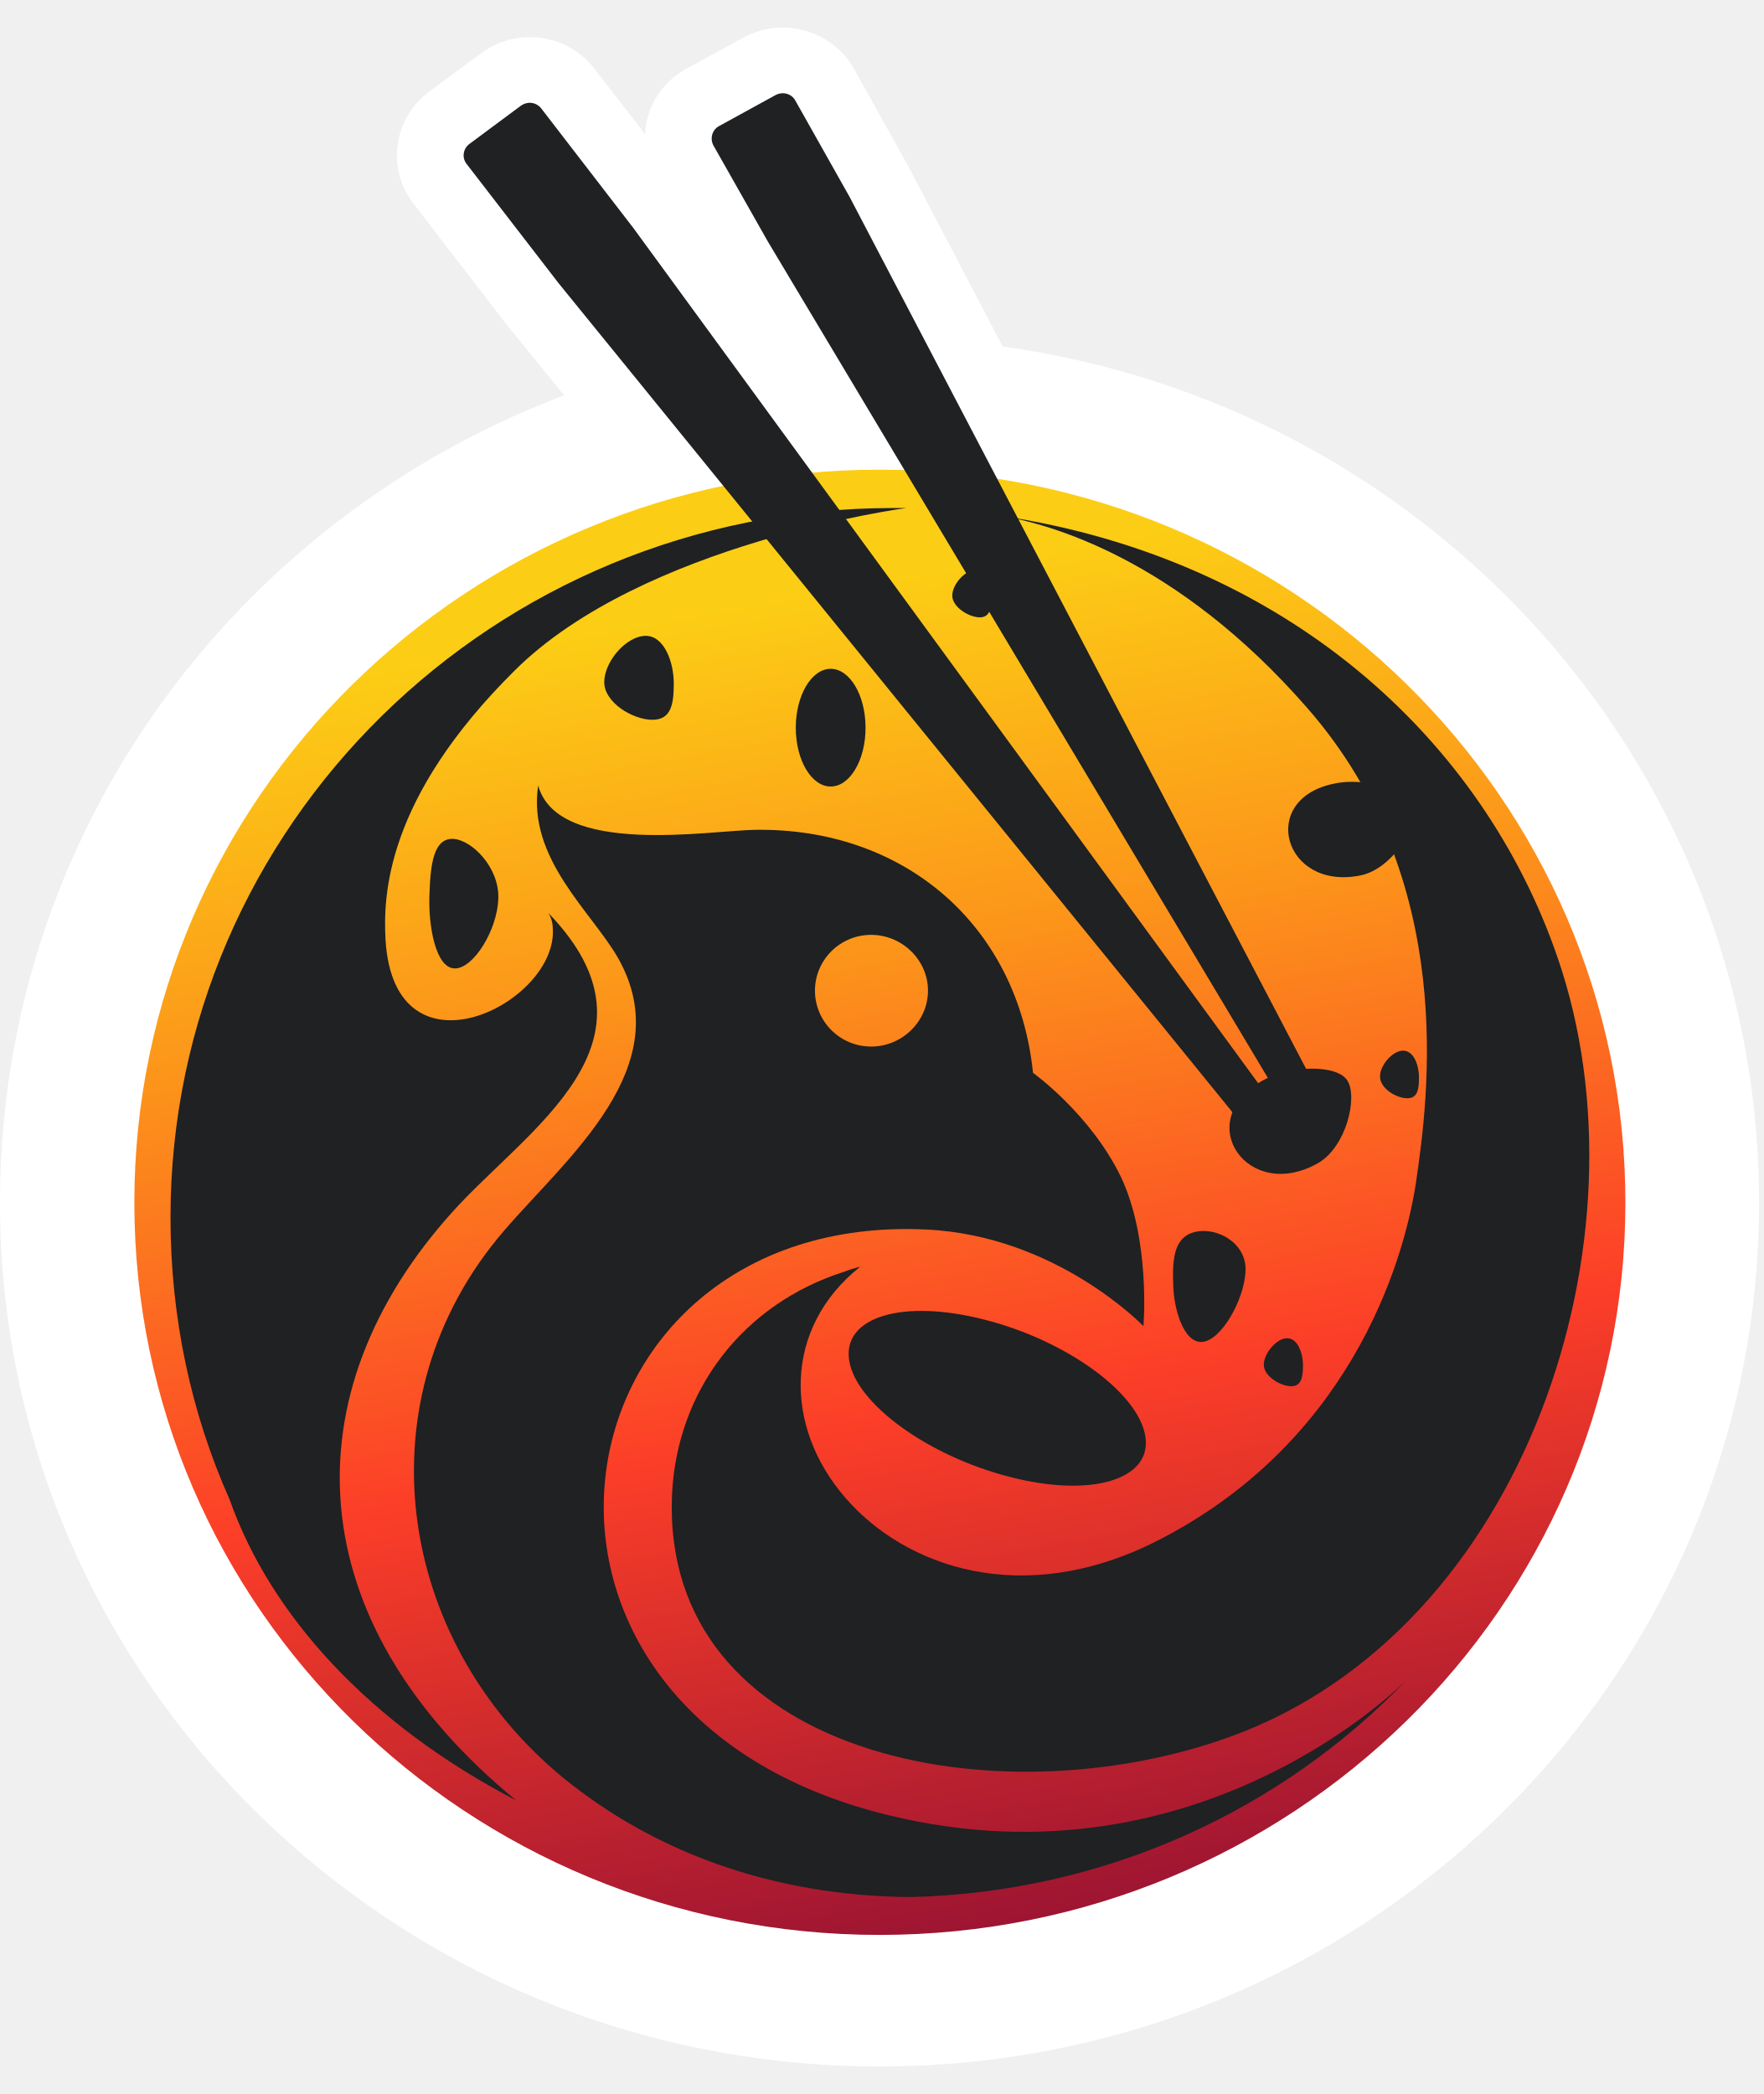
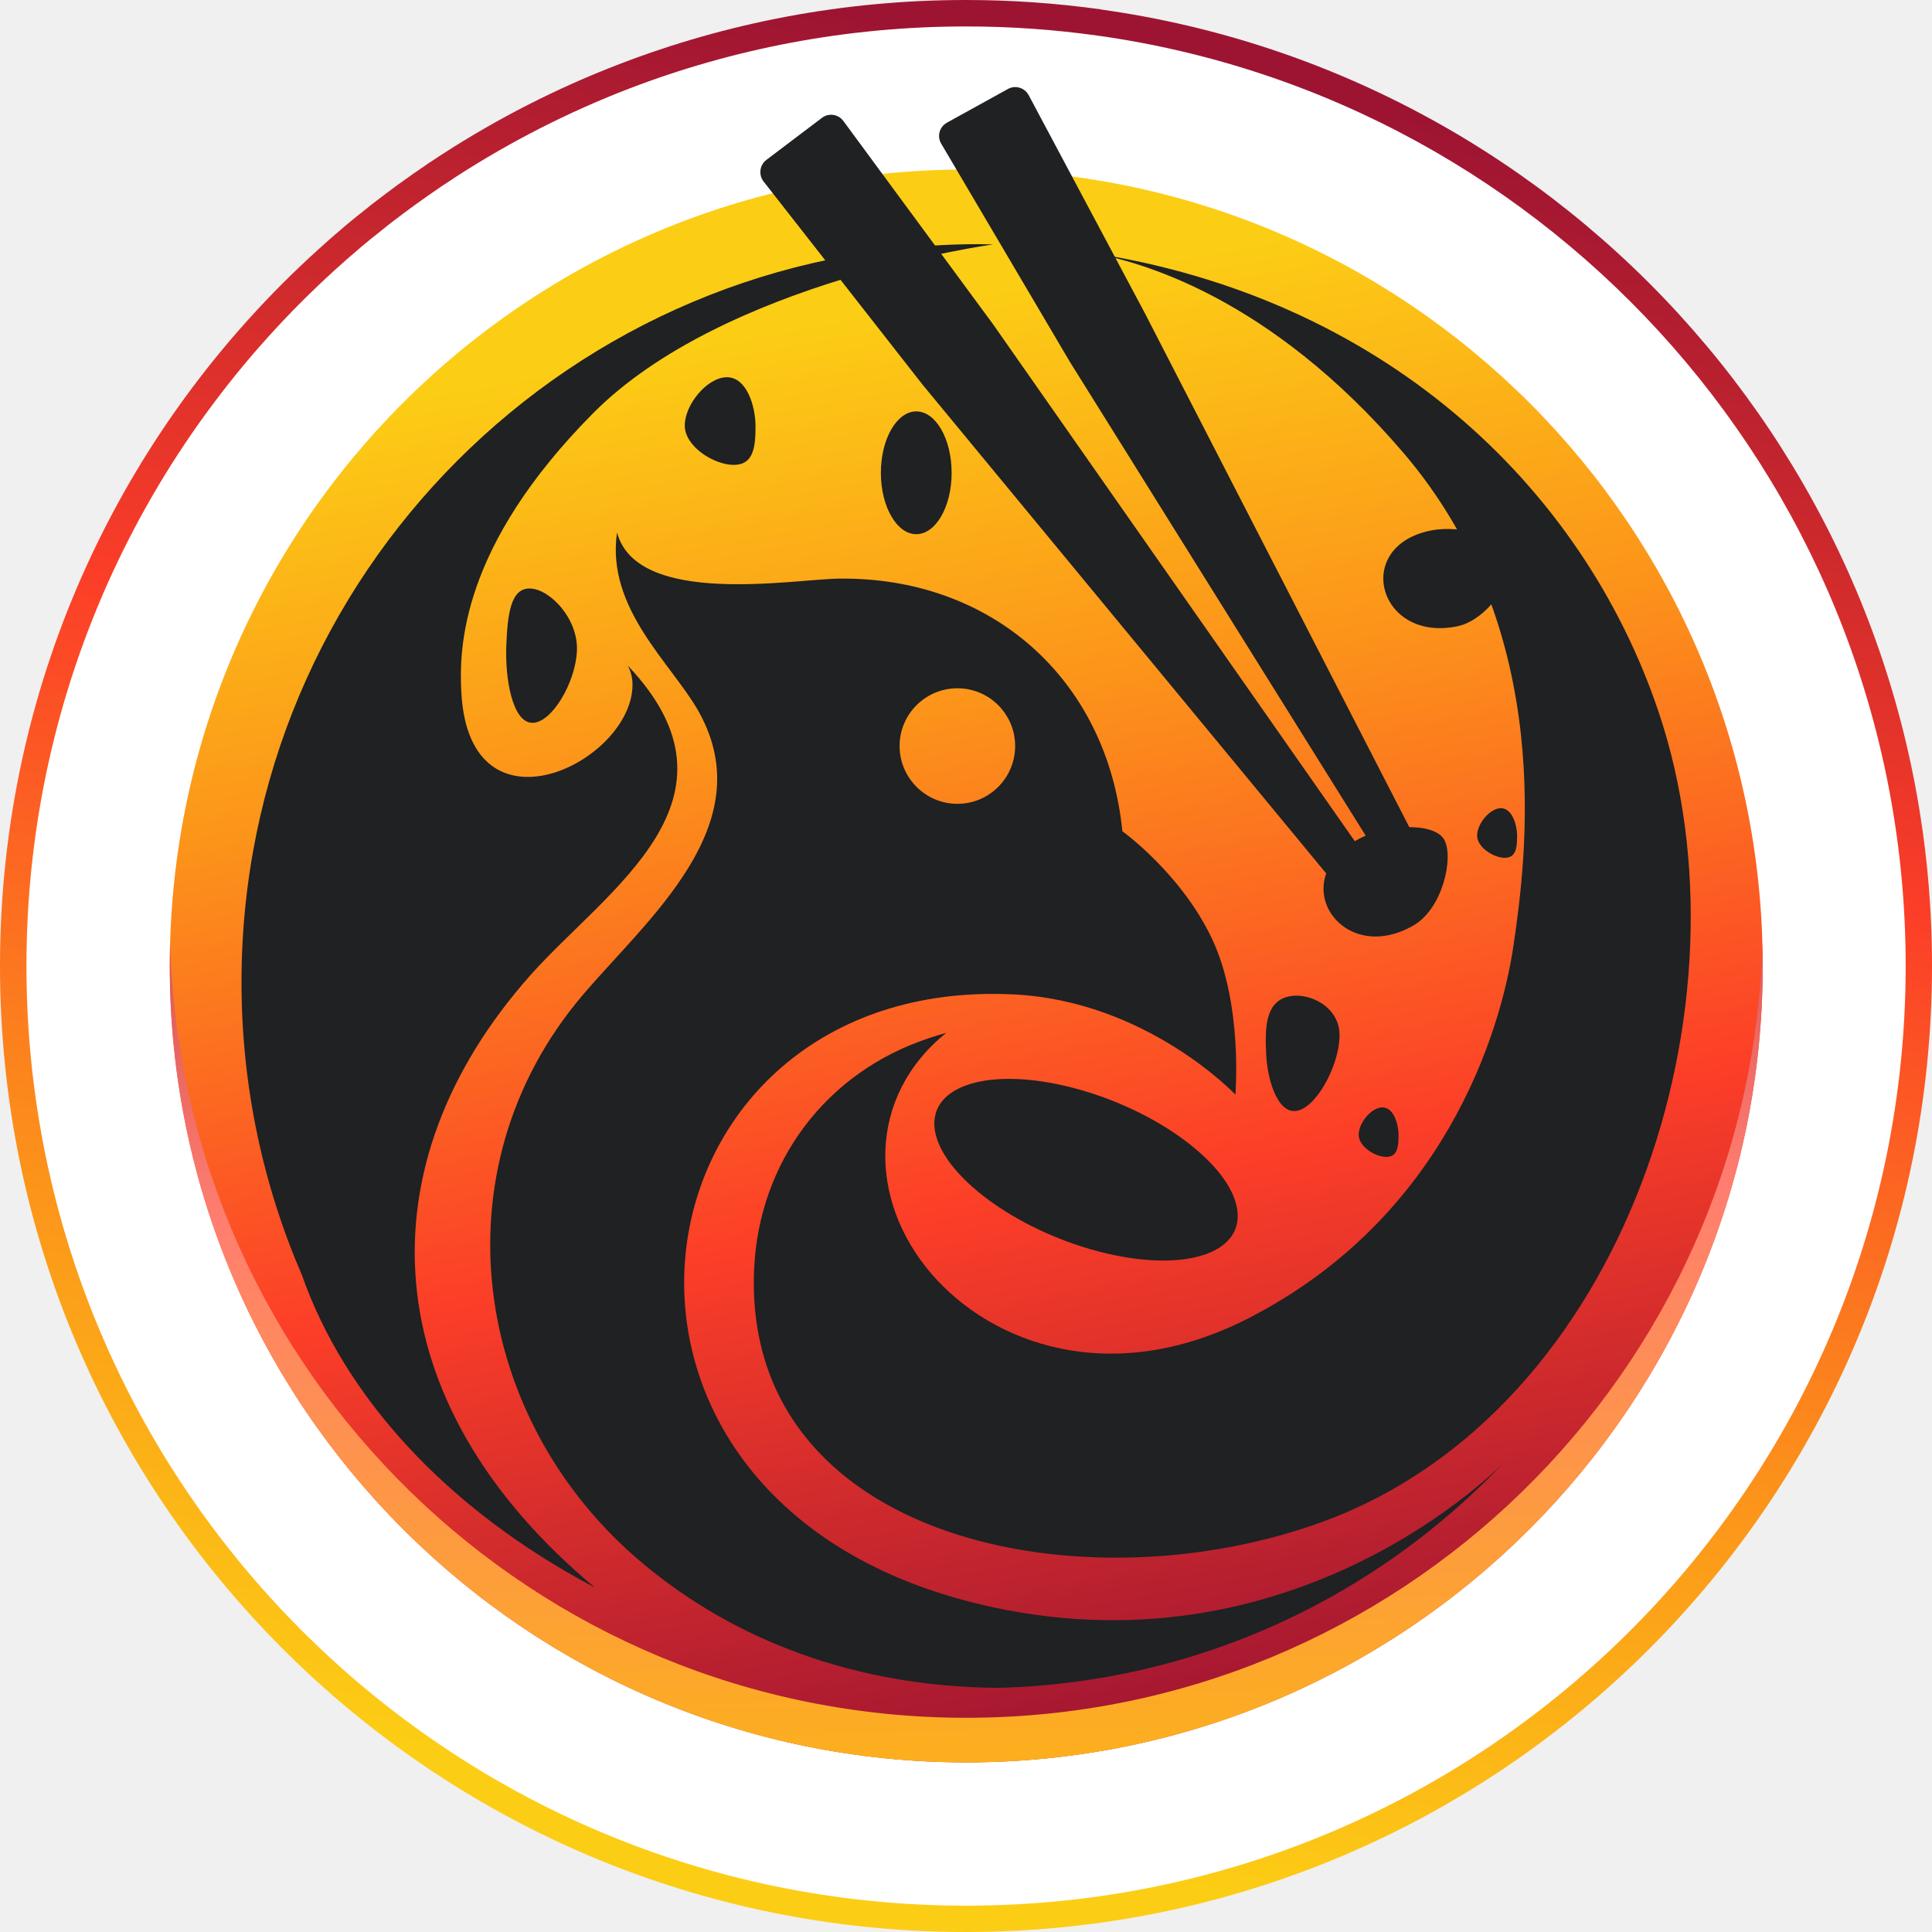
- <svg xmlns="http://www.w3.org/2000/svg" width="32px" height="38px" viewBox="0 0 32 37" version="1.1">
+ <svg xmlns="http://www.w3.org/2000/svg" width="16" height="16" viewBox="0 0 16 16" fill="none">
+   <path d="M5.129 0.531C4.613 0.729 4.123 0.98 3.666 1.275C3.625 1.302 3.584 1.329 3.544 1.355L3.539 1.359C3.459 1.413 3.38 1.468 3.303 1.524L3.296 1.529C3.26 1.555 3.223 1.583 3.187 1.61L3.17 1.623C3.135 1.649 3.099 1.677 3.064 1.704L3.055 1.712C3.022 1.738 2.99 1.763 2.958 1.789L2.94 1.804C2.907 1.83 2.875 1.857 2.843 1.884L2.818 1.906C2.786 1.933 2.754 1.96 2.723 1.988L2.712 1.998C1.049 3.464 0 5.609 0 8C0 12.418 3.582 16 8 16C12.418 16 16 12.418 16 8C16 3.962 13.008 0.623 9.12 0.079L9.12 0.078C8.754 0.027 8.38 0 8 0C6.988 0 6.02 0.188 5.129 0.531Z" fill="url(#paint0_linear_1418_6932)" />
+   <path d="M5.207 0.735C4.706 0.928 4.229 1.172 3.784 1.459C3.744 1.485 3.705 1.511 3.666 1.537L3.661 1.54C3.583 1.593 3.506 1.647 3.431 1.701L3.425 1.706C3.389 1.732 3.353 1.758 3.318 1.785L3.302 1.797C3.268 1.823 3.233 1.849 3.199 1.876L3.19 1.884C3.158 1.909 3.127 1.934 3.096 1.959L3.078 1.973C3.047 1.999 3.015 2.025 2.984 2.051L2.96 2.072C2.929 2.099 2.898 2.125 2.867 2.152L2.856 2.162C1.239 3.588 0.219 5.675 0.219 8C0.219 12.298 3.703 15.782 8 15.782C12.298 15.782 15.782 12.298 15.782 8C15.782 4.072 12.872 0.825 9.09 0.295L9.09 0.295C8.734 0.245 8.37 0.219 8 0.219C7.016 0.219 6.074 0.402 5.207 0.735H5.207Z" fill="white" />
+   <path d="M8.002 14.595C4.359 14.595 1.406 11.642 1.406 8C1.406 4.357 4.359 1.404 8.002 1.404C11.645 1.404 14.598 4.357 14.598 8C14.598 11.642 11.645 14.595 8.002 14.595Z" fill="url(#paint1_linear_1418_6932)" />
+   <path d="M8.112 2.022C4.736 2.022 2 4.759 2 8.134C2 8.996 2.179 9.817 2.501 10.561C2.85 11.557 3.688 12.494 4.926 13.147C3.082 11.608 3.001 9.645 4.39 8.079C5.021 7.367 6.251 6.622 5.199 5.512C5.22 5.551 5.233 5.593 5.237 5.639C5.283 6.288 3.893 6.996 3.821 5.741C3.799 5.361 3.821 4.523 4.909 3.425C5.996 2.327 8.226 2.024 8.226 2.024L8.112 2.022ZM5.789 5.898C6.308 6.835 5.359 7.612 4.822 8.245C3.601 9.685 3.902 11.766 5.331 12.954C6.079 13.577 7.07 13.968 8.262 13.978C9.913 13.938 11.398 13.228 12.456 12.11C12.456 12.11 10.72 13.927 8.082 13.278C4.48 12.392 5.175 8.081 8.39 8.235C9.497 8.288 10.231 9.065 10.231 9.065C10.231 9.065 10.294 8.32 10.039 7.778C9.784 7.235 9.295 6.884 9.295 6.884C9.168 5.617 8.204 4.774 6.944 4.792C6.57 4.797 5.276 5.028 5.11 4.41C5.017 5.043 5.568 5.5 5.789 5.898ZM7.929 6.657C7.665 6.657 7.45 6.442 7.45 6.178C7.45 5.914 7.665 5.7 7.929 5.7C8.193 5.7 8.407 5.914 8.407 6.178C8.407 6.442 8.193 6.657 7.929 6.657ZM10.342 10.916C9.206 11.499 8.213 11.131 7.712 10.547C7.189 9.937 7.182 9.081 7.836 8.554C7.789 8.567 7.743 8.581 7.698 8.596C6.844 8.876 6.283 9.619 6.245 10.517C6.152 12.764 8.985 13.334 10.974 12.595C13.462 11.67 14.549 8.308 13.736 5.896C13.1 4.008 11.438 2.459 9.021 2.091C9.433 2.161 10.511 2.453 11.619 3.746C12.895 5.235 12.64 7.107 12.534 7.831C12.427 8.554 11.959 10.086 10.342 10.916Z" fill="#1F2123" />
+   <path d="M11.113 7.391L7.639 3.184L6.322 1.501C6.281 1.446 6.291 1.366 6.347 1.324L6.807 0.976C6.862 0.934 6.941 0.945 6.983 1L8.226 2.688L11.377 7.191C11.411 7.239 11.395 7.349 11.33 7.398C11.264 7.448 11.15 7.436 11.113 7.391ZM11.445 7.137L8.858 2.993L7.793 1.187C7.759 1.126 7.781 1.05 7.842 1.016L8.347 0.737C8.408 0.703 8.484 0.726 8.518 0.786L9.482 2.595L11.736 6.976C11.762 7.029 11.731 7.135 11.659 7.175C11.587 7.214 11.476 7.186 11.445 7.137Z" fill="#1F2123" />
+   <path d="M4.405 5.986C4.566 5.993 4.767 5.655 4.778 5.388C4.788 5.121 4.554 4.88 4.392 4.874C4.23 4.867 4.203 5.083 4.193 5.35C4.182 5.617 4.243 5.98 4.405 5.986ZM10.246 10.015C10.189 9.641 9.582 9.191 8.89 9.01C8.199 8.829 7.685 8.986 7.742 9.36C7.8 9.733 8.407 10.183 9.098 10.364C9.79 10.545 10.303 10.389 10.246 10.015ZM7.588 3.407C7.427 3.407 7.295 3.635 7.295 3.916C7.295 4.196 7.427 4.424 7.588 4.424C7.75 4.424 7.881 4.196 7.881 3.916C7.881 3.635 7.75 3.407 7.588 3.407ZM6.02 3.124C5.858 3.124 5.671 3.349 5.671 3.524C5.671 3.699 5.914 3.85 6.076 3.85C6.238 3.85 6.257 3.708 6.257 3.533C6.257 3.359 6.182 3.124 6.02 3.124ZM12.517 4.614C12.485 4.455 12.109 4.341 11.847 4.394C11.199 4.526 11.415 5.32 12.067 5.187C12.329 5.134 12.55 4.772 12.517 4.614ZM12.43 6.693C12.339 6.693 12.233 6.821 12.233 6.92C12.233 7.018 12.37 7.104 12.462 7.104C12.553 7.104 12.564 7.024 12.564 6.925C12.564 6.826 12.521 6.693 12.43 6.693ZM11.959 6.952C11.875 6.808 11.469 6.821 11.231 6.96C10.641 7.305 11.117 8.009 11.709 7.662C11.948 7.523 12.043 7.096 11.959 6.952ZM10.758 9.195C10.926 9.142 11.104 8.784 11.093 8.554C11.081 8.324 10.819 8.205 10.651 8.258C10.484 8.311 10.474 8.504 10.486 8.734C10.498 8.963 10.591 9.248 10.758 9.195ZM11.449 9.171C11.357 9.171 11.252 9.299 11.252 9.397C11.252 9.496 11.389 9.581 11.48 9.581C11.572 9.581 11.582 9.501 11.582 9.403C11.582 9.304 11.54 9.171 11.449 9.171Z" fill="#1F2123" />
+   <path d="M8.002 14.596C4.359 14.596 1.406 11.643 1.406 8C1.406 7.938 1.407 7.877 1.409 7.815C1.507 11.372 4.421 14.226 8.002 14.226C11.583 14.226 14.497 11.372 14.595 7.815C14.596 7.877 14.598 7.938 14.598 8C14.598 11.643 11.645 14.596 8.002 14.596Z" fill="url(#paint2_linear_1418_6932)" />
  <defs>
-     <linearGradient id="linear0" gradientUnits="userSpaceOnUse" x1="18.987" y1="14.689" x2="25.198" y2="48.422" gradientTransform="matrix(0.727273,0,0,0.711538,0,0)">
-       <stop offset="0" style="stop-color:rgb(98.824%,80.392%,8.235%);stop-opacity:1;" />
-       <stop offset="0.271" style="stop-color:rgb(98.824%,58.039%,10.196%);stop-opacity:1;" />
-       <stop offset="0.612" style="stop-color:rgb(98.824%,24.314%,15.686%);stop-opacity:1;" />
-       <stop offset="1" style="stop-color:rgb(61.569%,7.843%,19.608%);stop-opacity:1;" />
+     <linearGradient id="paint0_linear_1418_6932" x1="6.719" y1="15.036" x2="9.371" y2="0.569" gradientUnits="userSpaceOnUse">
+       <stop stop-color="#FCCD15" />
+       <stop offset="0.271" stop-color="#FC941A" />
+       <stop offset="0.612" stop-color="#FC3E28" />
+       <stop offset="1" stop-color="#9D1432" />
+     </linearGradient>
+     <linearGradient id="paint1_linear_1418_6932" x1="7.025" y1="2.641" x2="9.212" y2="14.568" gradientUnits="userSpaceOnUse">
+       <stop stop-color="#FCCD15" />
+       <stop offset="0.271" stop-color="#FC941A" />
+       <stop offset="0.612" stop-color="#FC3E28" />
+       <stop offset="1" stop-color="#9D1432" />
+     </linearGradient>
+     <linearGradient id="paint2_linear_1418_6932" x1="8.157" y1="14.936" x2="7.921" y2="3.92" gradientUnits="userSpaceOnUse">
+       <stop stop-color="#FCB317" />
+       <stop offset="0.451" stop-color="#FF7E70" />
+       <stop offset="1" stop-color="#9D1432" />
    </linearGradient>
  </defs>
-   <g id="surface1">
-     <path style=" stroke:none;fill-rule:nonzero;fill:rgb(100%,100%,100%);fill-opacity:1;" d="M 15.961 5.637 C 7.148 5.637 0 12.652 0 21.324 C 0 29.984 7.148 37 15.961 37 C 24.773 37 31.922 29.984 31.922 21.324 C 31.922 12.652 24.773 5.637 15.961 5.637 Z M 15.809 16.465 C 15.242 16.465 14.785 16.922 14.785 17.477 C 14.785 18.031 15.242 18.492 15.809 18.492 C 16.371 18.492 16.836 18.031 16.836 17.477 C 16.836 16.922 16.371 16.465 15.809 16.465 Z M 18.156 8.859 C 23.332 9.633 26.902 12.902 28.266 16.879 C 30.016 21.965 27.68 29.059 22.348 31.008 C 18.078 32.566 11.992 31.367 12.191 26.629 C 12.281 24.734 13.48 23.164 15.32 22.574 C 15.406 22.543 15.508 22.512 15.605 22.488 C 14.211 23.598 14.223 25.398 15.34 26.684 C 16.418 27.926 18.547 28.699 20.984 27.469 C 24.453 25.715 25.461 22.488 25.695 20.965 C 25.918 19.438 26.469 15.484 23.723 12.348 C 21.348 9.621 19.031 9 18.156 8.859 Z M 9.766 13.75 C 10.121 15.047 12.891 14.57 13.699 14.559 C 16.406 14.516 18.465 16.289 18.742 18.969 C 18.742 18.969 19.785 19.711 20.34 20.855 C 20.883 22 20.75 23.566 20.75 23.566 C 20.75 23.566 19.176 21.922 16.805 21.812 C 9.898 21.488 8.414 30.582 16.141 32.445 C 21.805 33.82 25.527 29.984 25.527 29.984 C 23.254 32.348 20.062 33.84 16.527 33.926 C 13.965 33.906 11.84 33.078 10.23 31.77 C 7.172 29.266 6.527 24.875 9.145 21.836 C 10.297 20.496 12.324 18.859 11.219 16.891 C 10.742 16.051 9.566 15.082 9.766 13.75 Z M 3.094 21.594 C 3.094 14.48 8.957 8.719 16.207 8.719 L 16.449 8.719 C 16.449 8.719 11.66 9.352 9.332 11.672 C 6.992 13.992 6.949 15.758 6.992 16.551 C 7.027 17.152 7.402 17.926 8.223 18.164 C 8.367 18.078 8.523 18 8.68 17.926 C 9.477 17.543 10.086 17.086 10.031 16.344 C 10.031 16.246 9.996 16.148 9.953 16.07 C 12.215 18.414 9.566 19.984 8.215 21.488 C 5.23 24.789 5.41 28.926 9.367 32.172 C 6.707 30.789 4.91 28.816 4.168 26.715 C 3.469 25.148 3.094 23.414 3.094 21.594 Z M 3.094 21.594 " />
-     <path style=" stroke:none;fill-rule:nonzero;fill:rgb(100%,100%,100%);fill-opacity:1;" d="M 11.707 1.934 C 11.727 1.453 11.996 0.996 12.461 0.746 L 13.492 0.18 C 14.199 -0.203 15.098 0.047 15.496 0.746 L 16.484 2.52 L 24.785 18.371 C 25.152 19.066 24.828 19.984 24.133 20.355 C 24.043 20.406 23.953 20.441 23.867 20.473 C 23.789 20.562 23.699 20.648 23.602 20.715 C 22.98 21.18 21.98 21.117 21.48 20.496 L 9.191 5.387 L 7.504 3.195 C 7.008 2.562 7.141 1.648 7.781 1.168 L 8.723 0.473 C 9.379 -0.02 10.297 0.113 10.785 0.746 Z M 11.707 1.934 " />
-     <path style=" stroke:none;fill-rule:nonzero;fill:url(#linear0);" d="M 15.961 34.613 C 8.488 34.613 2.438 28.668 2.438 21.324 C 2.438 13.98 8.488 8.023 15.961 8.023 C 23.43 8.023 29.496 13.98 29.496 21.324 C 29.496 28.668 23.43 34.613 15.961 34.613 Z M 15.961 34.613 " />
-     <path style=" stroke:none;fill-rule:nonzero;fill:rgb(12.157%,12.941%,13.725%);fill-opacity:1;" d="M 15.074 13.773 C 15.422 13.773 15.707 13.297 15.707 12.707 C 15.707 12.117 15.422 11.637 15.074 11.637 C 14.727 11.637 14.441 12.117 14.441 12.707 C 14.441 13.297 14.727 13.773 15.074 13.773 Z M 15.074 13.773 " />
-     <path style=" stroke:none;fill-rule:nonzero;fill:rgb(12.157%,12.941%,13.725%);fill-opacity:1;" d="M 20.785 25.57 C 20.664 24.777 19.355 23.828 17.871 23.449 C 16.383 23.066 15.285 23.395 15.41 24.188 C 15.531 24.973 16.84 25.922 18.324 26.301 C 19.797 26.684 20.906 26.355 20.785 25.57 Z M 20.785 25.57 " />
-     <path style=" stroke:none;fill-rule:nonzero;fill:rgb(12.157%,12.941%,13.725%);fill-opacity:1;" d="M 11.719 11.039 C 11.363 11.039 10.965 11.508 10.965 11.879 C 10.965 12.25 11.484 12.562 11.84 12.562 C 12.184 12.562 12.227 12.27 12.227 11.898 C 12.227 11.527 12.059 11.039 11.719 11.039 Z M 11.719 11.039 " />
-     <path style=" stroke:none;fill-rule:nonzero;fill:rgb(12.157%,12.941%,13.725%);fill-opacity:1;" d="M 21.879 23.84 C 22.234 23.73 22.625 22.969 22.602 22.488 C 22.566 22 22.016 21.75 21.648 21.867 C 21.293 21.977 21.27 22.379 21.293 22.871 C 21.316 23.352 21.527 23.949 21.879 23.84 Z M 21.879 23.84 " />
-     <path style=" stroke:none;fill-rule:nonzero;fill:rgb(12.157%,12.941%,13.725%);fill-opacity:1;" d="M 25.648 14.176 C 25.582 13.84 24.773 13.598 24.219 13.719 C 22.824 13.992 23.289 15.668 24.684 15.387 C 25.25 15.277 25.727 14.516 25.648 14.176 Z M 25.648 14.176 " />
-     <path style=" stroke:none;fill-rule:nonzero;fill:rgb(12.157%,12.941%,13.725%);fill-opacity:1;" d="M 17.715 9.84 C 17.516 9.84 17.281 10.102 17.281 10.309 C 17.281 10.516 17.582 10.703 17.781 10.703 C 17.969 10.703 17.992 10.527 17.992 10.32 C 17.992 10.113 17.902 9.84 17.715 9.84 Z M 17.715 9.84 " />
-     <path style=" stroke:none;fill-rule:nonzero;fill:rgb(12.157%,12.941%,13.725%);fill-opacity:1;" d="M 16.207 8.719 C 8.957 8.719 3.094 14.48 3.094 21.594 C 3.094 23.414 3.469 25.148 4.168 26.715 C 4.91 28.816 6.707 30.789 9.367 32.172 C 5.41 28.926 5.234 24.789 8.215 21.488 C 9.566 19.984 12.215 18.414 9.953 16.07 C 10 16.148 10.031 16.246 10.031 16.344 C 10.133 17.707 7.152 19.199 6.996 16.551 C 6.953 15.758 6.996 13.992 9.336 11.672 C 11.664 9.352 16.449 8.719 16.449 8.719 Z M 16.207 8.719 " />
-     <path style=" stroke:none;fill-rule:nonzero;fill:rgb(12.157%,12.941%,13.725%);fill-opacity:1;" d="M 11.219 16.891 C 12.328 18.859 10.297 20.496 9.145 21.836 C 6.531 24.875 7.172 29.266 10.23 31.77 C 11.84 33.078 13.969 33.906 16.527 33.926 C 20.062 33.84 23.258 32.348 25.527 29.984 C 25.527 29.984 21.805 33.82 16.141 32.445 C 8.414 30.582 9.898 21.488 16.805 21.812 C 19.176 21.922 20.75 23.566 20.75 23.566 C 20.75 23.566 20.883 22 20.34 20.855 C 19.785 19.711 18.746 18.969 18.746 18.969 C 18.469 16.289 16.406 14.516 13.699 14.559 C 12.891 14.57 10.121 15.047 9.766 13.754 C 9.566 15.082 10.742 16.051 11.219 16.891 Z M 15.809 18.492 C 15.242 18.492 14.789 18.035 14.789 17.477 C 14.789 16.922 15.242 16.465 15.809 16.465 C 16.371 16.465 16.84 16.922 16.84 17.477 C 16.84 18.035 16.371 18.492 15.809 18.492 Z M 15.809 18.492 " />
-     <path style=" stroke:none;fill-rule:nonzero;fill:rgb(12.157%,12.941%,13.725%);fill-opacity:1;" d="M 20.984 27.469 C 18.547 28.699 16.418 27.926 15.344 26.684 C 14.223 25.398 14.211 23.602 15.609 22.488 C 15.508 22.512 15.41 22.543 15.32 22.578 C 13.48 23.164 12.281 24.734 12.195 26.629 C 11.996 31.367 18.078 32.566 22.348 31.008 C 27.68 29.059 30.02 21.965 28.266 16.879 C 26.902 12.902 23.332 9.637 18.156 8.859 C 19.031 9.004 21.348 9.625 23.723 12.348 C 26.469 15.484 25.918 19.438 25.695 20.965 C 25.461 22.488 24.453 25.715 20.984 27.469 Z M 20.984 27.469 " />
-     <path style=" stroke:none;fill-rule:nonzero;fill:rgb(12.157%,12.941%,13.725%);fill-opacity:1;" d="M 22.422 19.754 L 10.141 4.645 L 8.469 2.477 C 8.379 2.367 8.402 2.203 8.512 2.117 L 9.453 1.418 C 9.578 1.332 9.73 1.355 9.82 1.465 L 11.496 3.641 L 22.965 19.34 C 23.043 19.438 23.012 19.668 22.867 19.766 C 22.734 19.863 22.5 19.84 22.422 19.754 Z M 23.109 19.23 L 13.934 3.883 L 12.945 2.137 C 12.879 2.008 12.926 1.855 13.047 1.789 L 14.078 1.223 C 14.211 1.156 14.363 1.203 14.43 1.32 L 15.418 3.074 L 23.711 18.914 C 23.766 19.012 23.699 19.23 23.543 19.316 C 23.398 19.395 23.168 19.34 23.109 19.23 Z M 23.109 19.23 " />
-     <path style=" stroke:none;fill-rule:nonzero;fill:rgb(12.157%,12.941%,13.725%);fill-opacity:1;" d="M 8.246 17.074 C 8.59 17.086 9.023 16.379 9.043 15.812 C 9.066 15.246 8.566 14.742 8.223 14.723 C 7.871 14.711 7.812 15.168 7.793 15.734 C 7.77 16.289 7.902 17.062 8.246 17.074 Z M 8.246 17.074 " />
-     <path style=" stroke:none;fill-rule:nonzero;fill:rgb(12.157%,12.941%,13.725%);fill-opacity:1;" d="M 25.461 18.566 C 25.273 18.566 25.043 18.828 25.043 19.035 C 25.043 19.254 25.34 19.43 25.539 19.43 C 25.727 19.43 25.75 19.266 25.75 19.047 C 25.75 18.84 25.66 18.566 25.461 18.566 Z M 25.461 18.566 " />
-     <path style=" stroke:none;fill-rule:nonzero;fill:rgb(12.157%,12.941%,13.725%);fill-opacity:1;" d="M 23.355 23.785 C 23.168 23.785 22.934 24.059 22.934 24.266 C 22.934 24.473 23.234 24.656 23.434 24.656 C 23.621 24.656 23.645 24.48 23.645 24.273 C 23.645 24.066 23.555 23.785 23.355 23.785 Z M 23.355 23.785 " />
-     <path style=" stroke:none;fill-rule:nonzero;fill:rgb(12.157%,12.941%,13.725%);fill-opacity:1;" d="M 24.453 19.113 C 24.273 18.809 23.398 18.828 22.891 19.121 C 21.625 19.852 22.645 21.336 23.922 20.605 C 24.43 20.309 24.641 19.418 24.453 19.113 Z M 24.453 19.113 " />
-   </g>
</svg>
